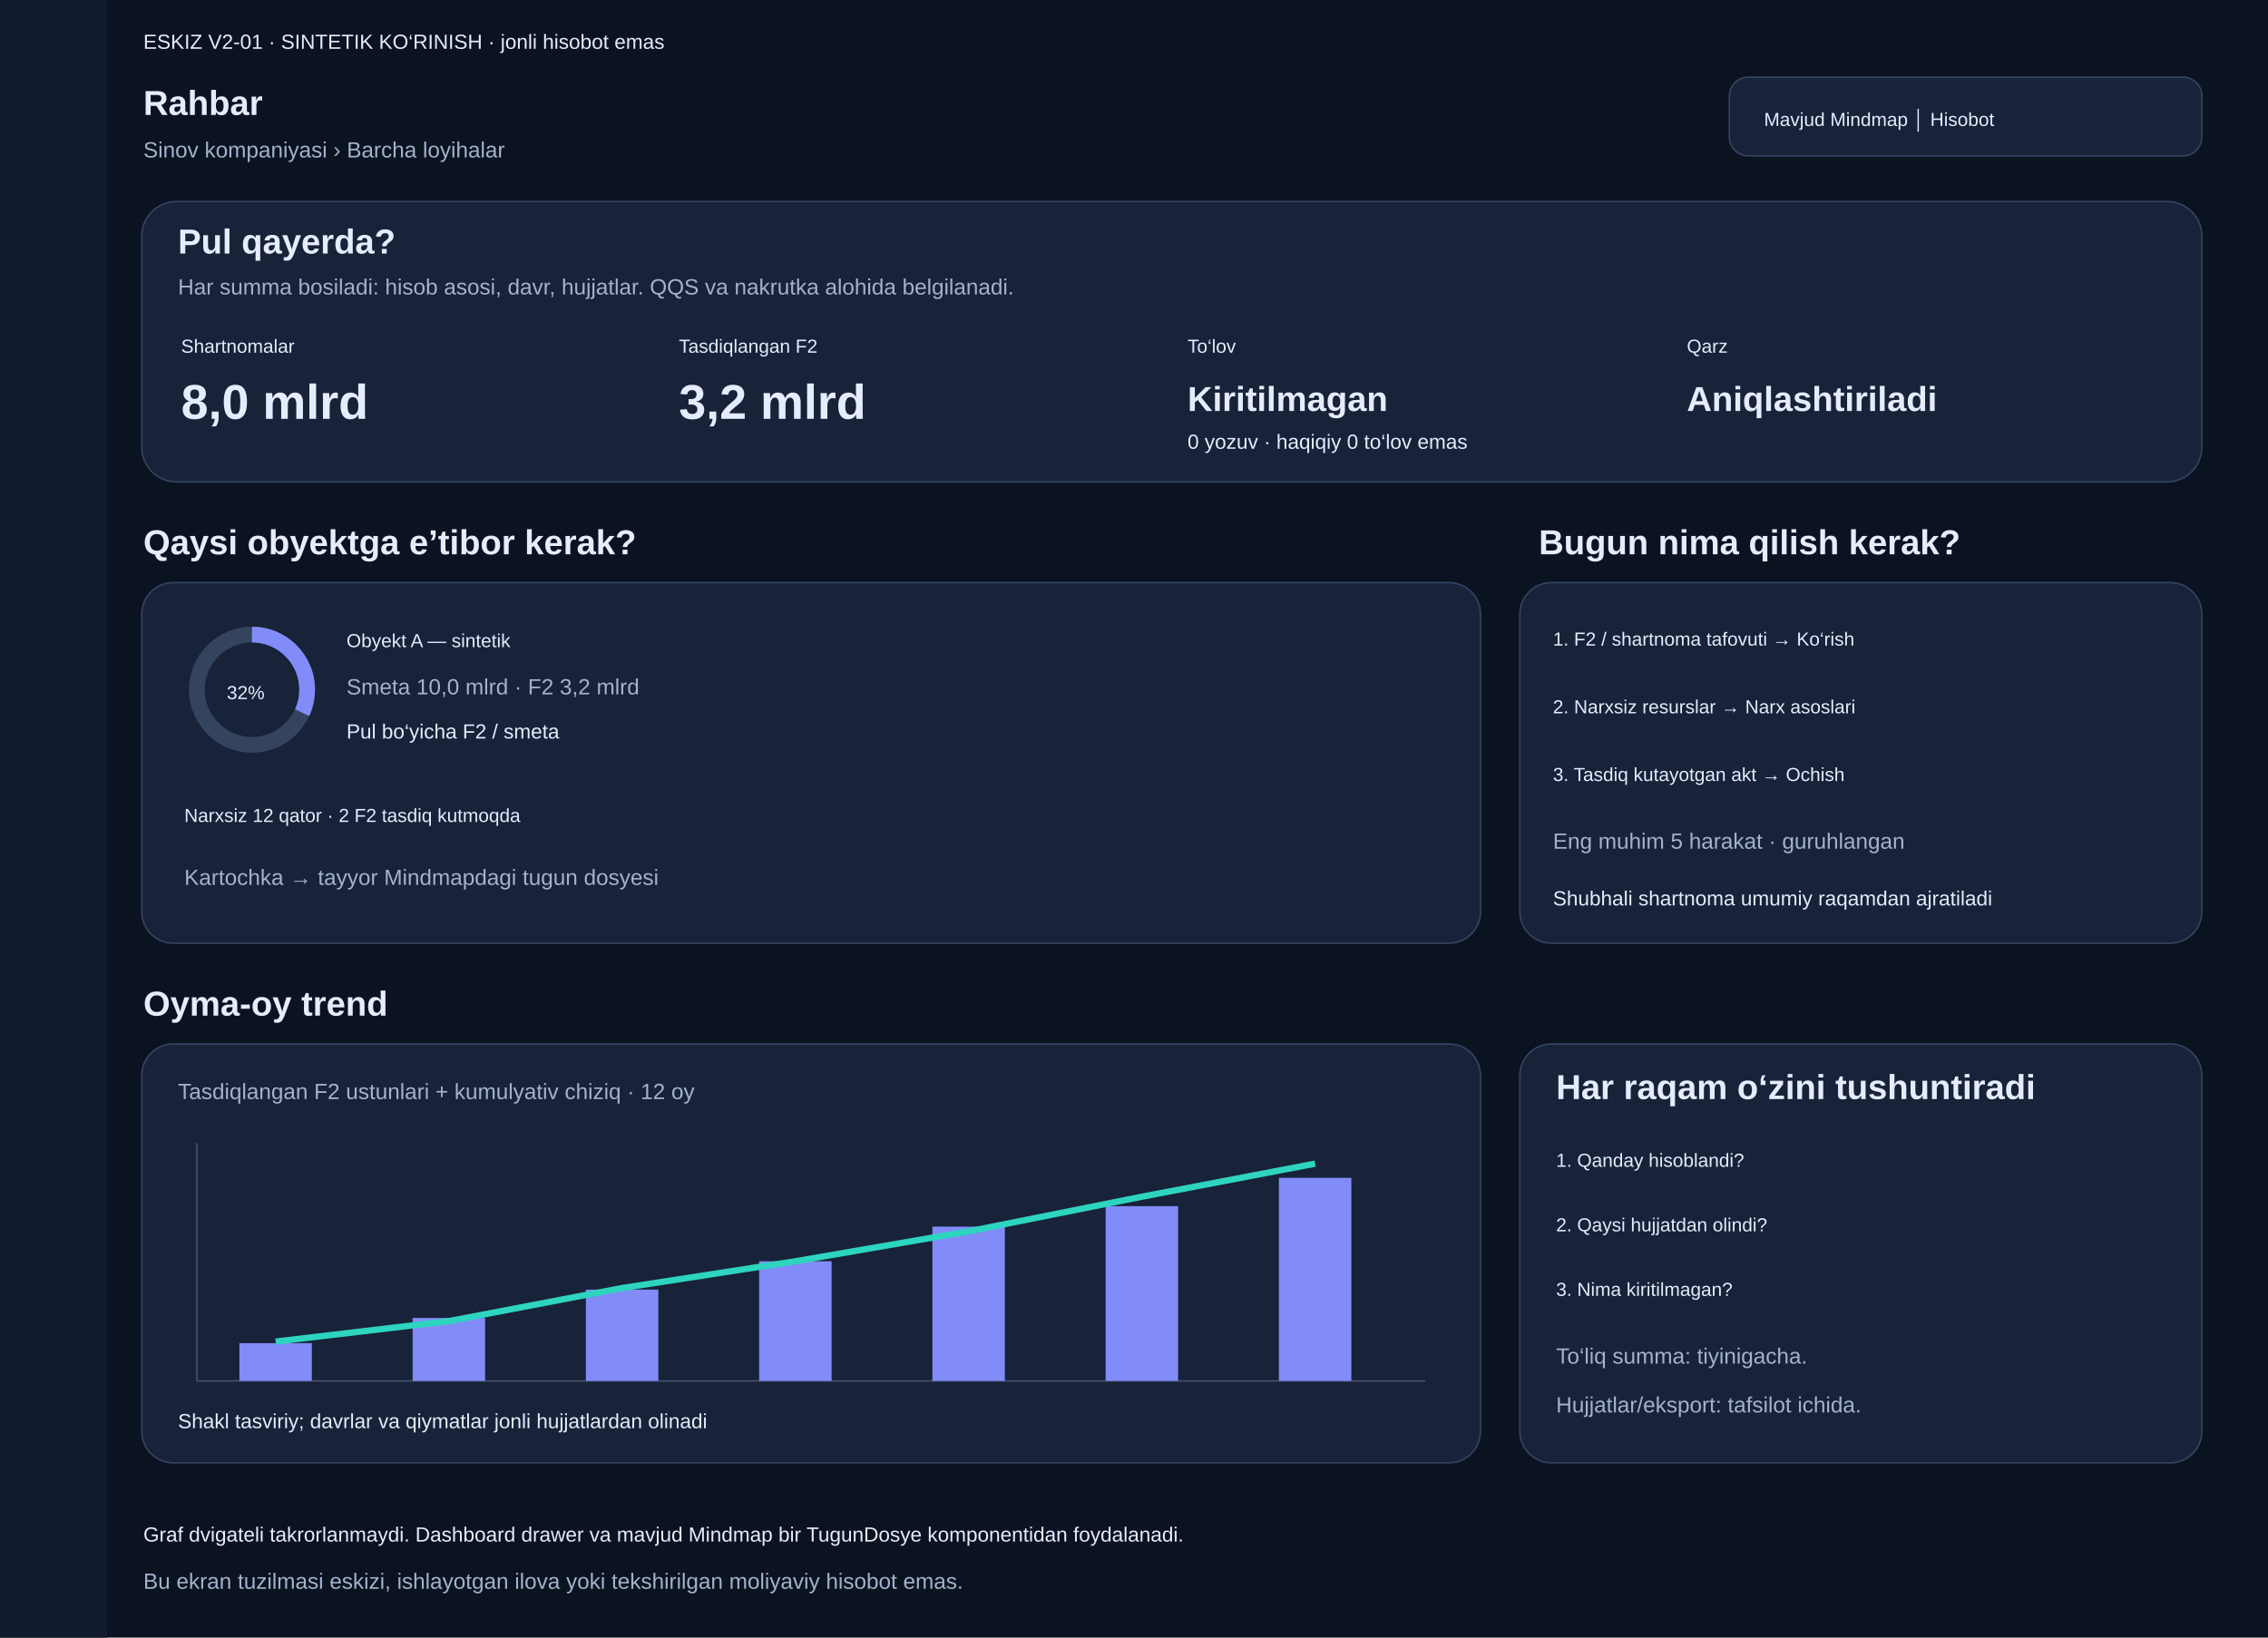
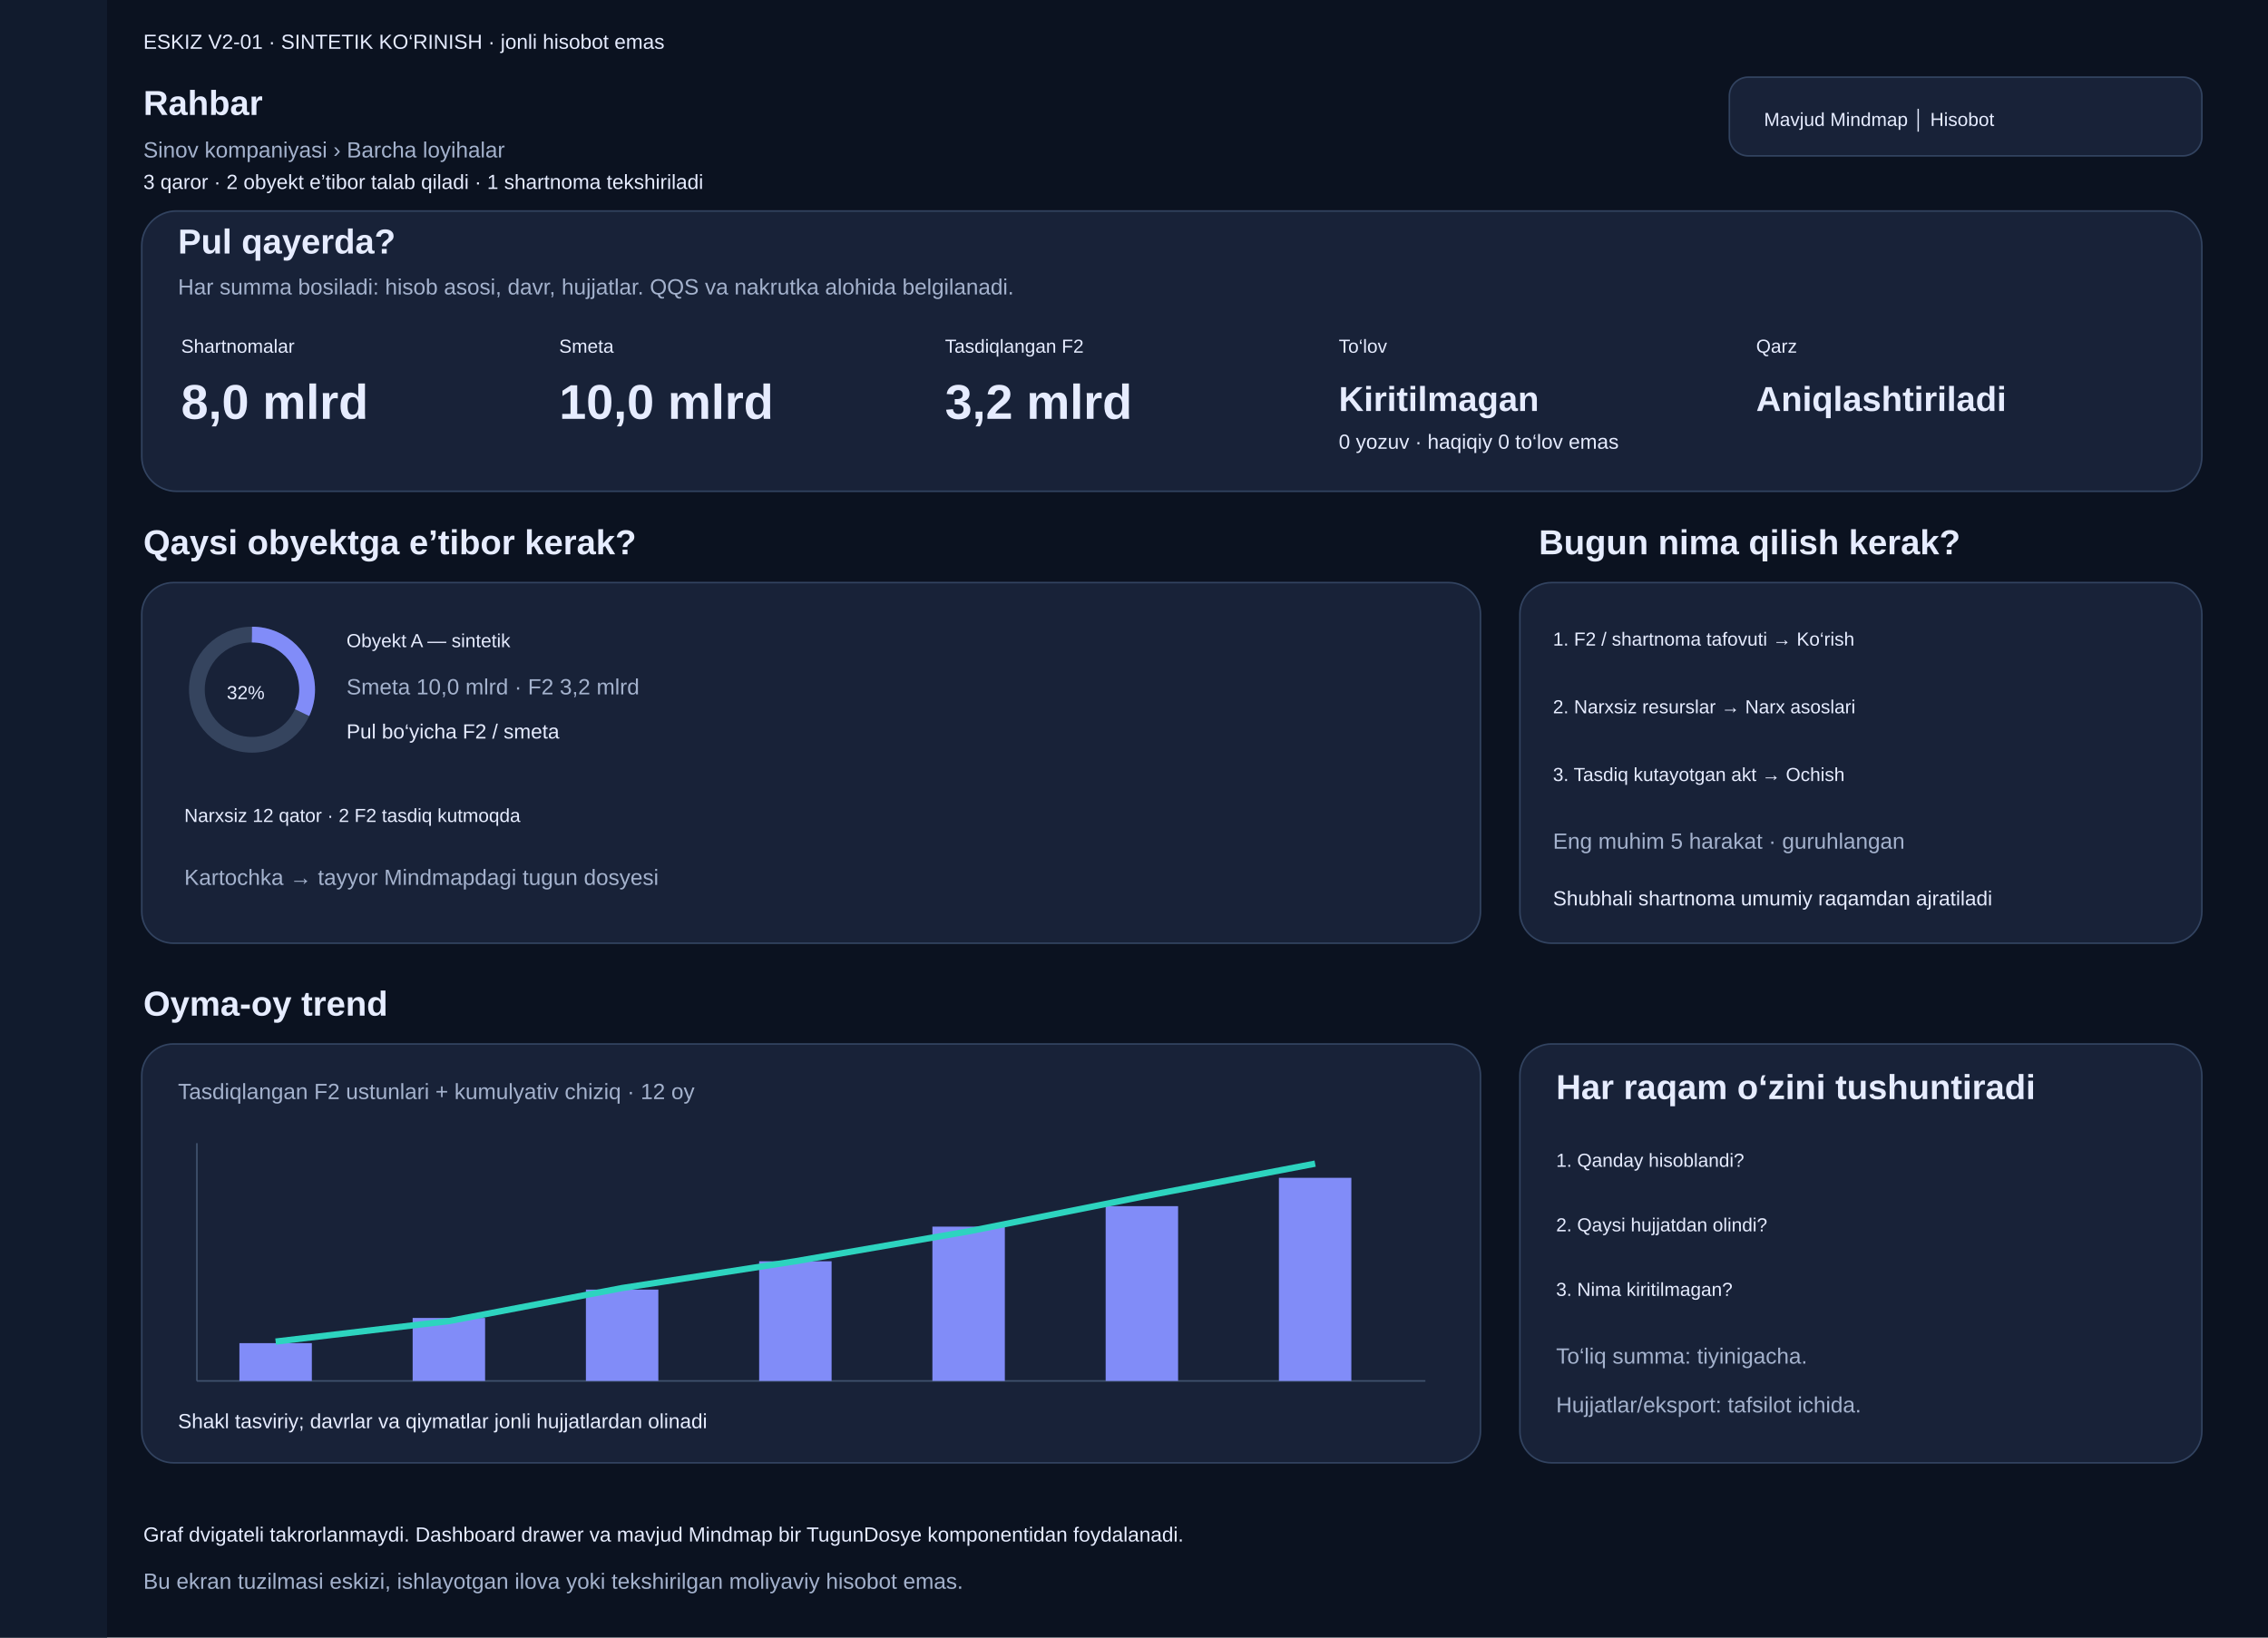
<svg xmlns="http://www.w3.org/2000/svg" width="1440" height="1040" viewBox="0 0 1440 1040">
  <style>text{font-family:Arial,sans-serif;fill:#e6ecff}.muted{fill:#a4b2cd;font-size:14px}.small{font-size:13px}.h{font-size:22px;font-weight:700}.n{font-size:31px;font-weight:700}.box{fill:#182238;stroke:#324360;stroke-width:1}</style>
  <rect width="1440" height="1040" fill="#0b1220" />
  <rect width="68" height="1040" fill="#111b2d" />
  <text x="91" y="31" class="small">ESKIZ V2-01 · SINTETIK KO‘RINISH · jonli hisobot emas</text>
  <text x="91" y="73" class="h">Rahbar</text>
  <text x="91" y="100" class="muted">Sinov kompaniyasi › Barcha loyihalar</text>
  <rect class="box" x="1098" y="49" width="300" height="50" rx="12" />
  <text x="1120" y="80">Mavjud Mindmap │ Hisobot</text>
-   <rect class="box" x="90" y="128" width="1308" height="178" rx="22" />
+   <text x="91" y="120" class="small">3 qaror · 2 obyekt e’tibor talab qiladi · 1 shartnoma tekshiriladi</text>
+   <rect class="box" x="90" y="134" width="1308" height="178" rx="22" />
  <text x="113" y="161" class="h">Pul qayerda?</text>
  <text x="113" y="187" class="muted">Har summa bosiladi: hisob asosi, davr, hujjatlar. QQS va nakrutka alohida belgilanadi.</text>
  <text x="115" y="224">Shartnomalar</text>
-   <text x="431" y="224">Tasdiqlangan F2</text>
-   <text x="754" y="224">To‘lov</text>
-   <text x="1071" y="224">Qarz</text>
+   <text x="355" y="224">Smeta</text>
+   <text x="600" y="224">Tasdiqlangan F2</text>
+   <text x="600" y="266" class="n">3,2 mlrd</text>
+   <text x="850" y="224">To‘lov</text>
+   <text x="1115" y="224">Qarz</text>
  <text x="115" y="266" class="n">8,0 mlrd</text>
-   <text x="431" y="266" class="n">3,2 mlrd</text>
-   <text x="754" y="261" class="h">Kiritilmagan</text>
-   <text x="1071" y="261" class="h">Aniqlashtiriladi</text>
-   <text x="754" y="285" class="small">0 yozuv · haqiqiy 0 to‘lov emas</text>
+   <text x="355" y="266" class="n">10,0 mlrd</text>
+   <text x="850" y="261" class="h">Kiritilmagan</text>
+   <text x="1115" y="261" class="h">Aniqlashtiriladi</text>
+   <text x="850" y="285" class="small">0 yozuv · haqiqiy 0 to‘lov emas</text>
  <text x="91" y="352" class="h">Qaysi obyektga e’tibor kerak?</text>
  <rect class="box" x="90" y="370" width="850" height="229" rx="20" />
  <circle cx="160" cy="438" r="35" fill="none" stroke="#35445e" stroke-width="10" />
  <circle cx="160" cy="438" r="35" fill="none" stroke="#818cf8" stroke-width="10" stroke-dasharray="70 220" transform="rotate(-90 160 438)" />
  <text x="144" y="444">32%</text>
  <text x="220" y="411">Obyekt A — sintetik</text>
  <text x="220" y="441" class="muted">Smeta 10,0 mlrd · F2 3,2 mlrd</text>
  <text x="220" y="469" class="small">Pul bo‘yicha F2 / smeta</text>
  <text x="117" y="522" fill="#ffca70">Narxsiz 12 qator · 2 F2 tasdiq kutmoqda</text>
  <text x="117" y="562" class="muted">Kartochka → tayyor Mindmapdagi tugun dosyesi</text>
  <text x="977" y="352" class="h">Bugun nima qilish kerak?</text>
  <rect class="box" x="965" y="370" width="433" height="229" rx="20" />
  <text x="986" y="410">1. F2 / shartnoma tafovuti → Ko‘rish</text>
  <text x="986" y="453">2. Narxsiz resurslar → Narx asoslari</text>
  <text x="986" y="496">3. Tasdiq kutayotgan akt → Ochish</text>
  <text x="986" y="539" class="muted">Eng muhim 5 harakat · guruhlangan</text>
  <text x="986" y="575" class="small">Shubhali shartnoma umumiy raqamdan ajratiladi</text>
  <text x="91" y="645" class="h">Oyma-oy trend</text>
  <rect class="box" x="90" y="663" width="850" height="266" rx="20" />
  <text x="113" y="698" class="muted">Tasdiqlangan F2 ustunlari + kumulyativ chiziq · 12 oy</text>
  <path d="M125 877H905M125 726V877" stroke="#40526e" fill="none" />
  <path d="M175 853V877M285 837V877M395 819V877M505 801V877M615 779V877M725 766V877M835 748V877" stroke="#818cf8" stroke-width="46" />
  <path d="M175 852L285 839L395 818L505 801L615 782L725 760L835 739" fill="none" stroke="#2dd4bf" stroke-width="4" />
  <text x="113" y="907" class="small">Shakl tasviriy; davrlar va qiymatlar jonli hujjatlardan olinadi</text>
  <rect class="box" x="965" y="663" width="433" height="266" rx="20" />
  <text x="988" y="698" class="h">Har raqam o‘zini tushuntiradi</text>
  <text x="988" y="741">1. Qanday hisoblandi?</text>
  <text x="988" y="782">2. Qaysi hujjatdan olindi?</text>
  <text x="988" y="823">3. Nima kiritilmagan?</text>
  <text x="988" y="866" class="muted">To‘liq summa: tiyinigacha.</text>
  <text x="988" y="897" class="muted">Hujjatlar/eksport: tafsilot ichida.</text>
  <text x="91" y="979" class="small">Graf dvigateli takrorlanmaydi. Dashboard drawer va mavjud Mindmap bir TugunDosye komponentidan foydalanadi.</text>
  <text x="91" y="1009" class="muted">Bu ekran tuzilmasi eskizi, ishlayotgan ilova yoki tekshirilgan moliyaviy hisobot emas.</text>
</svg>
